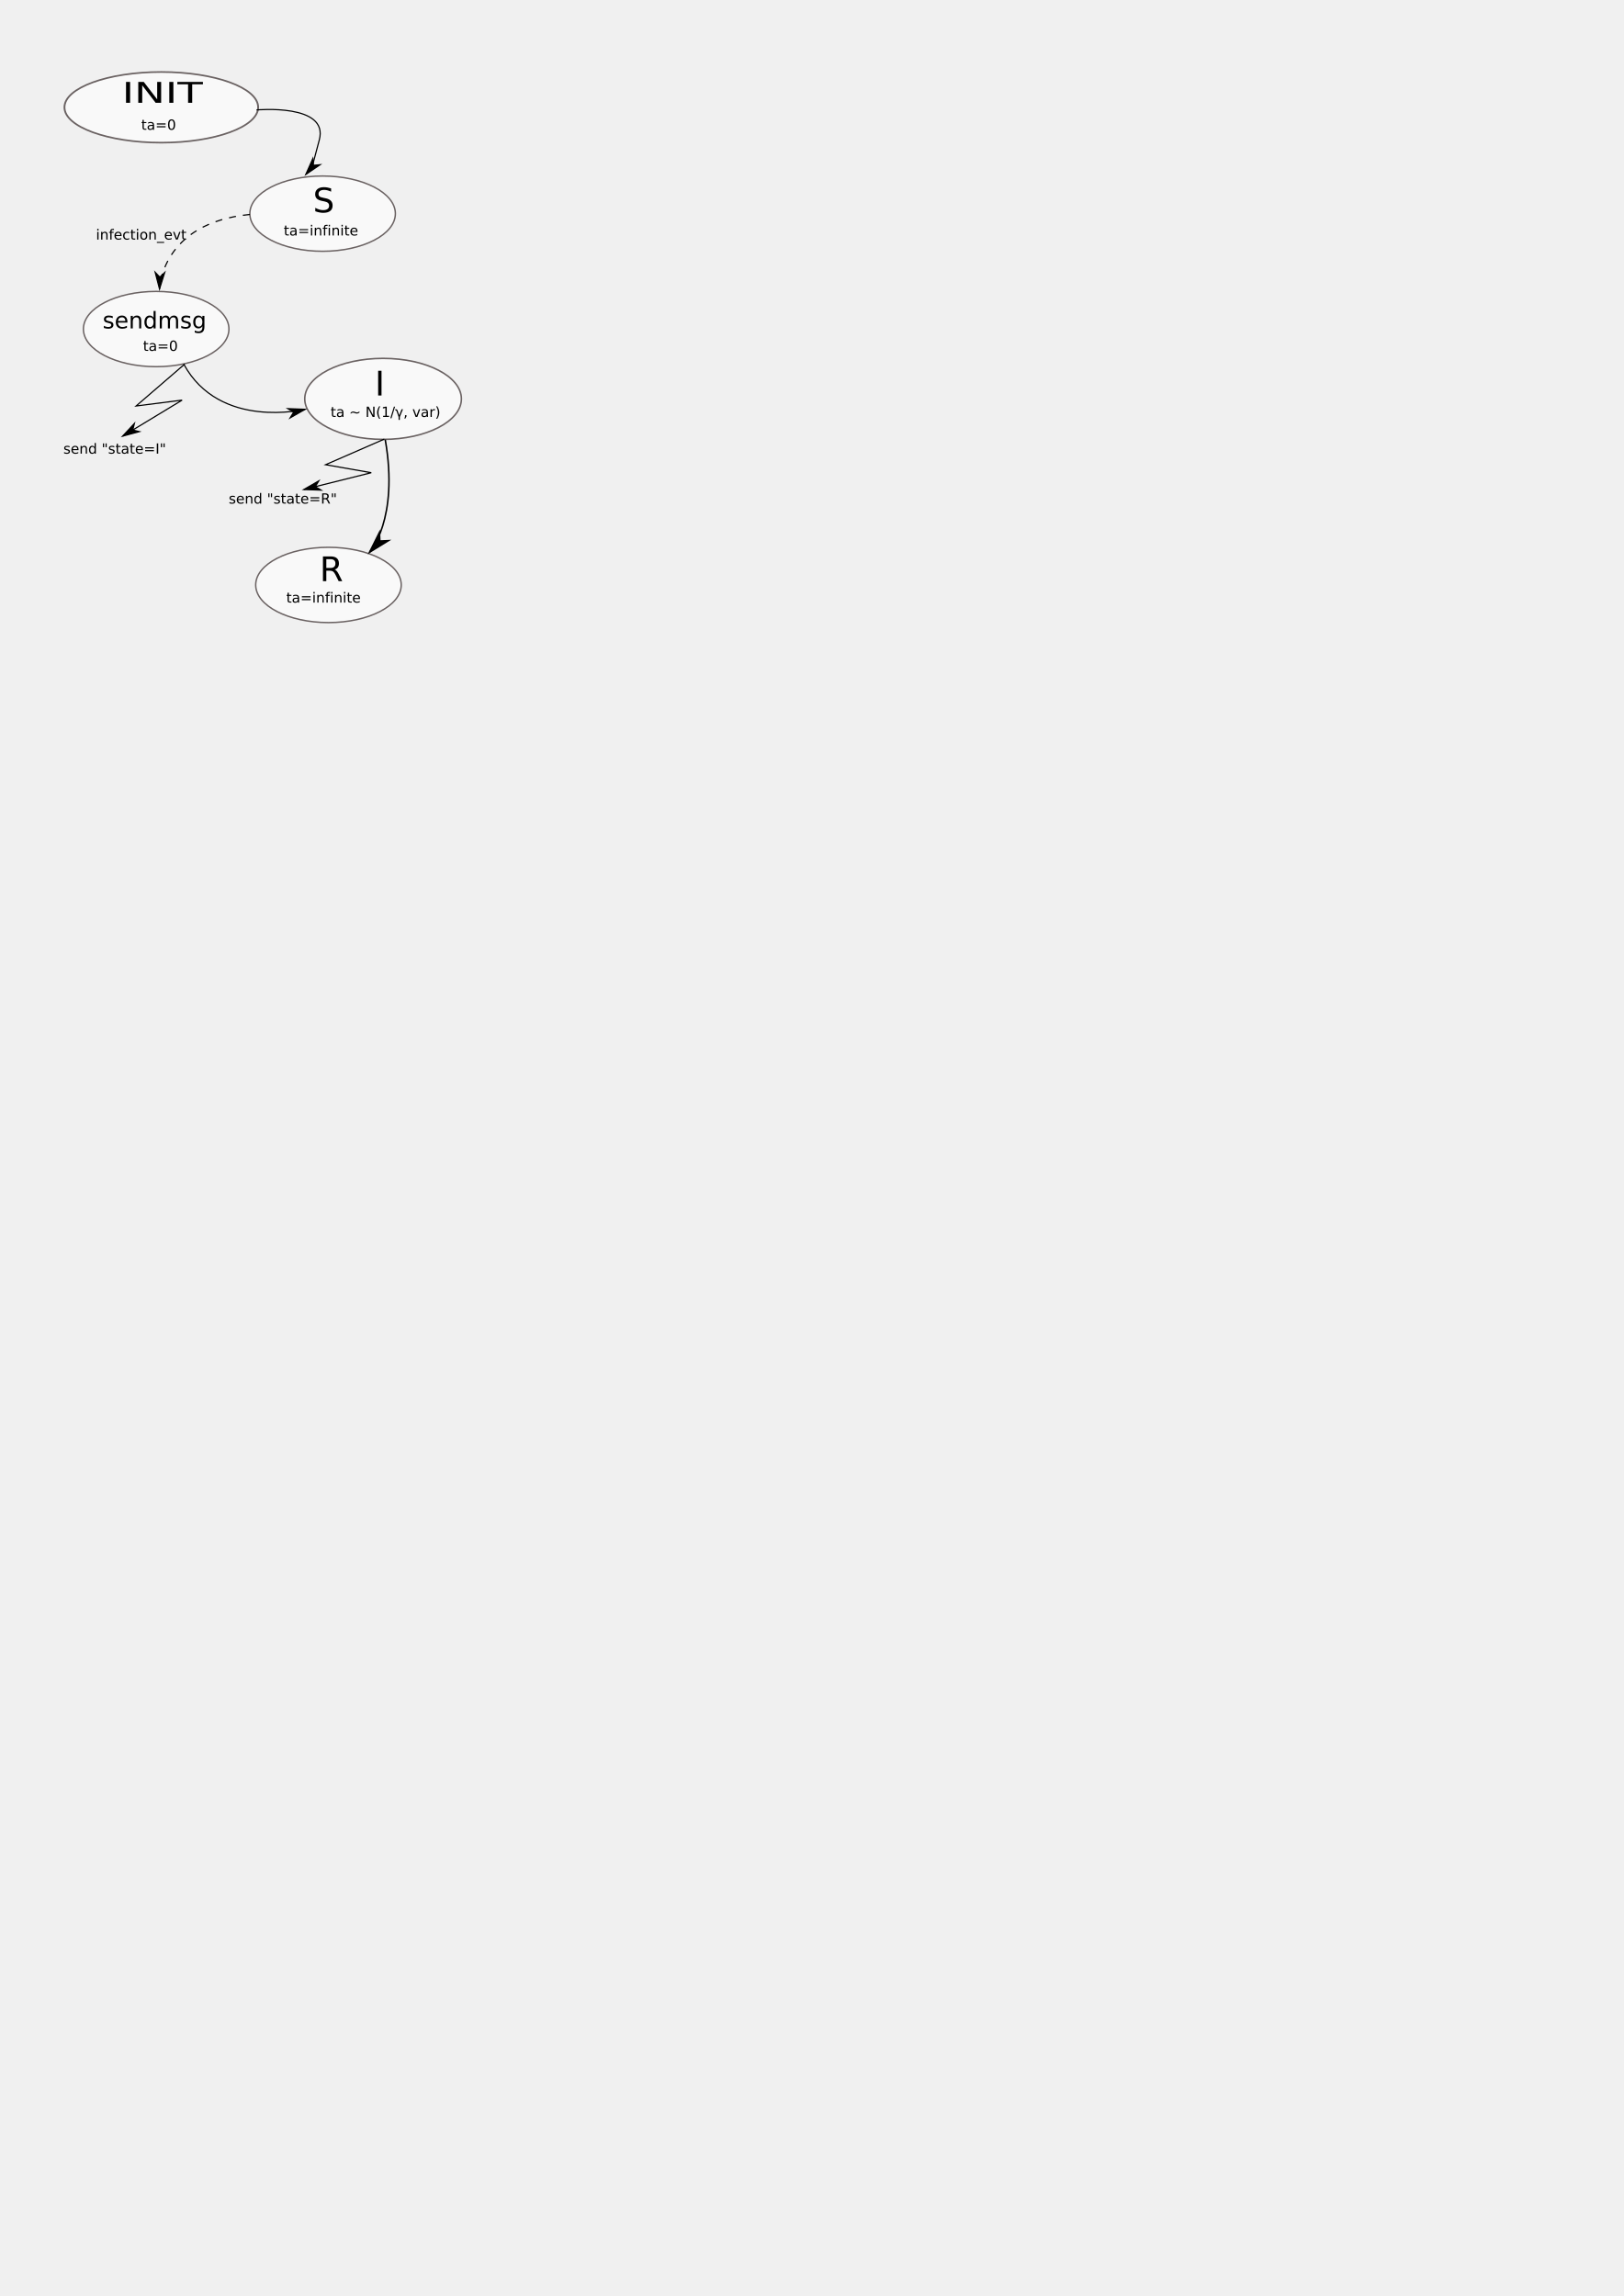
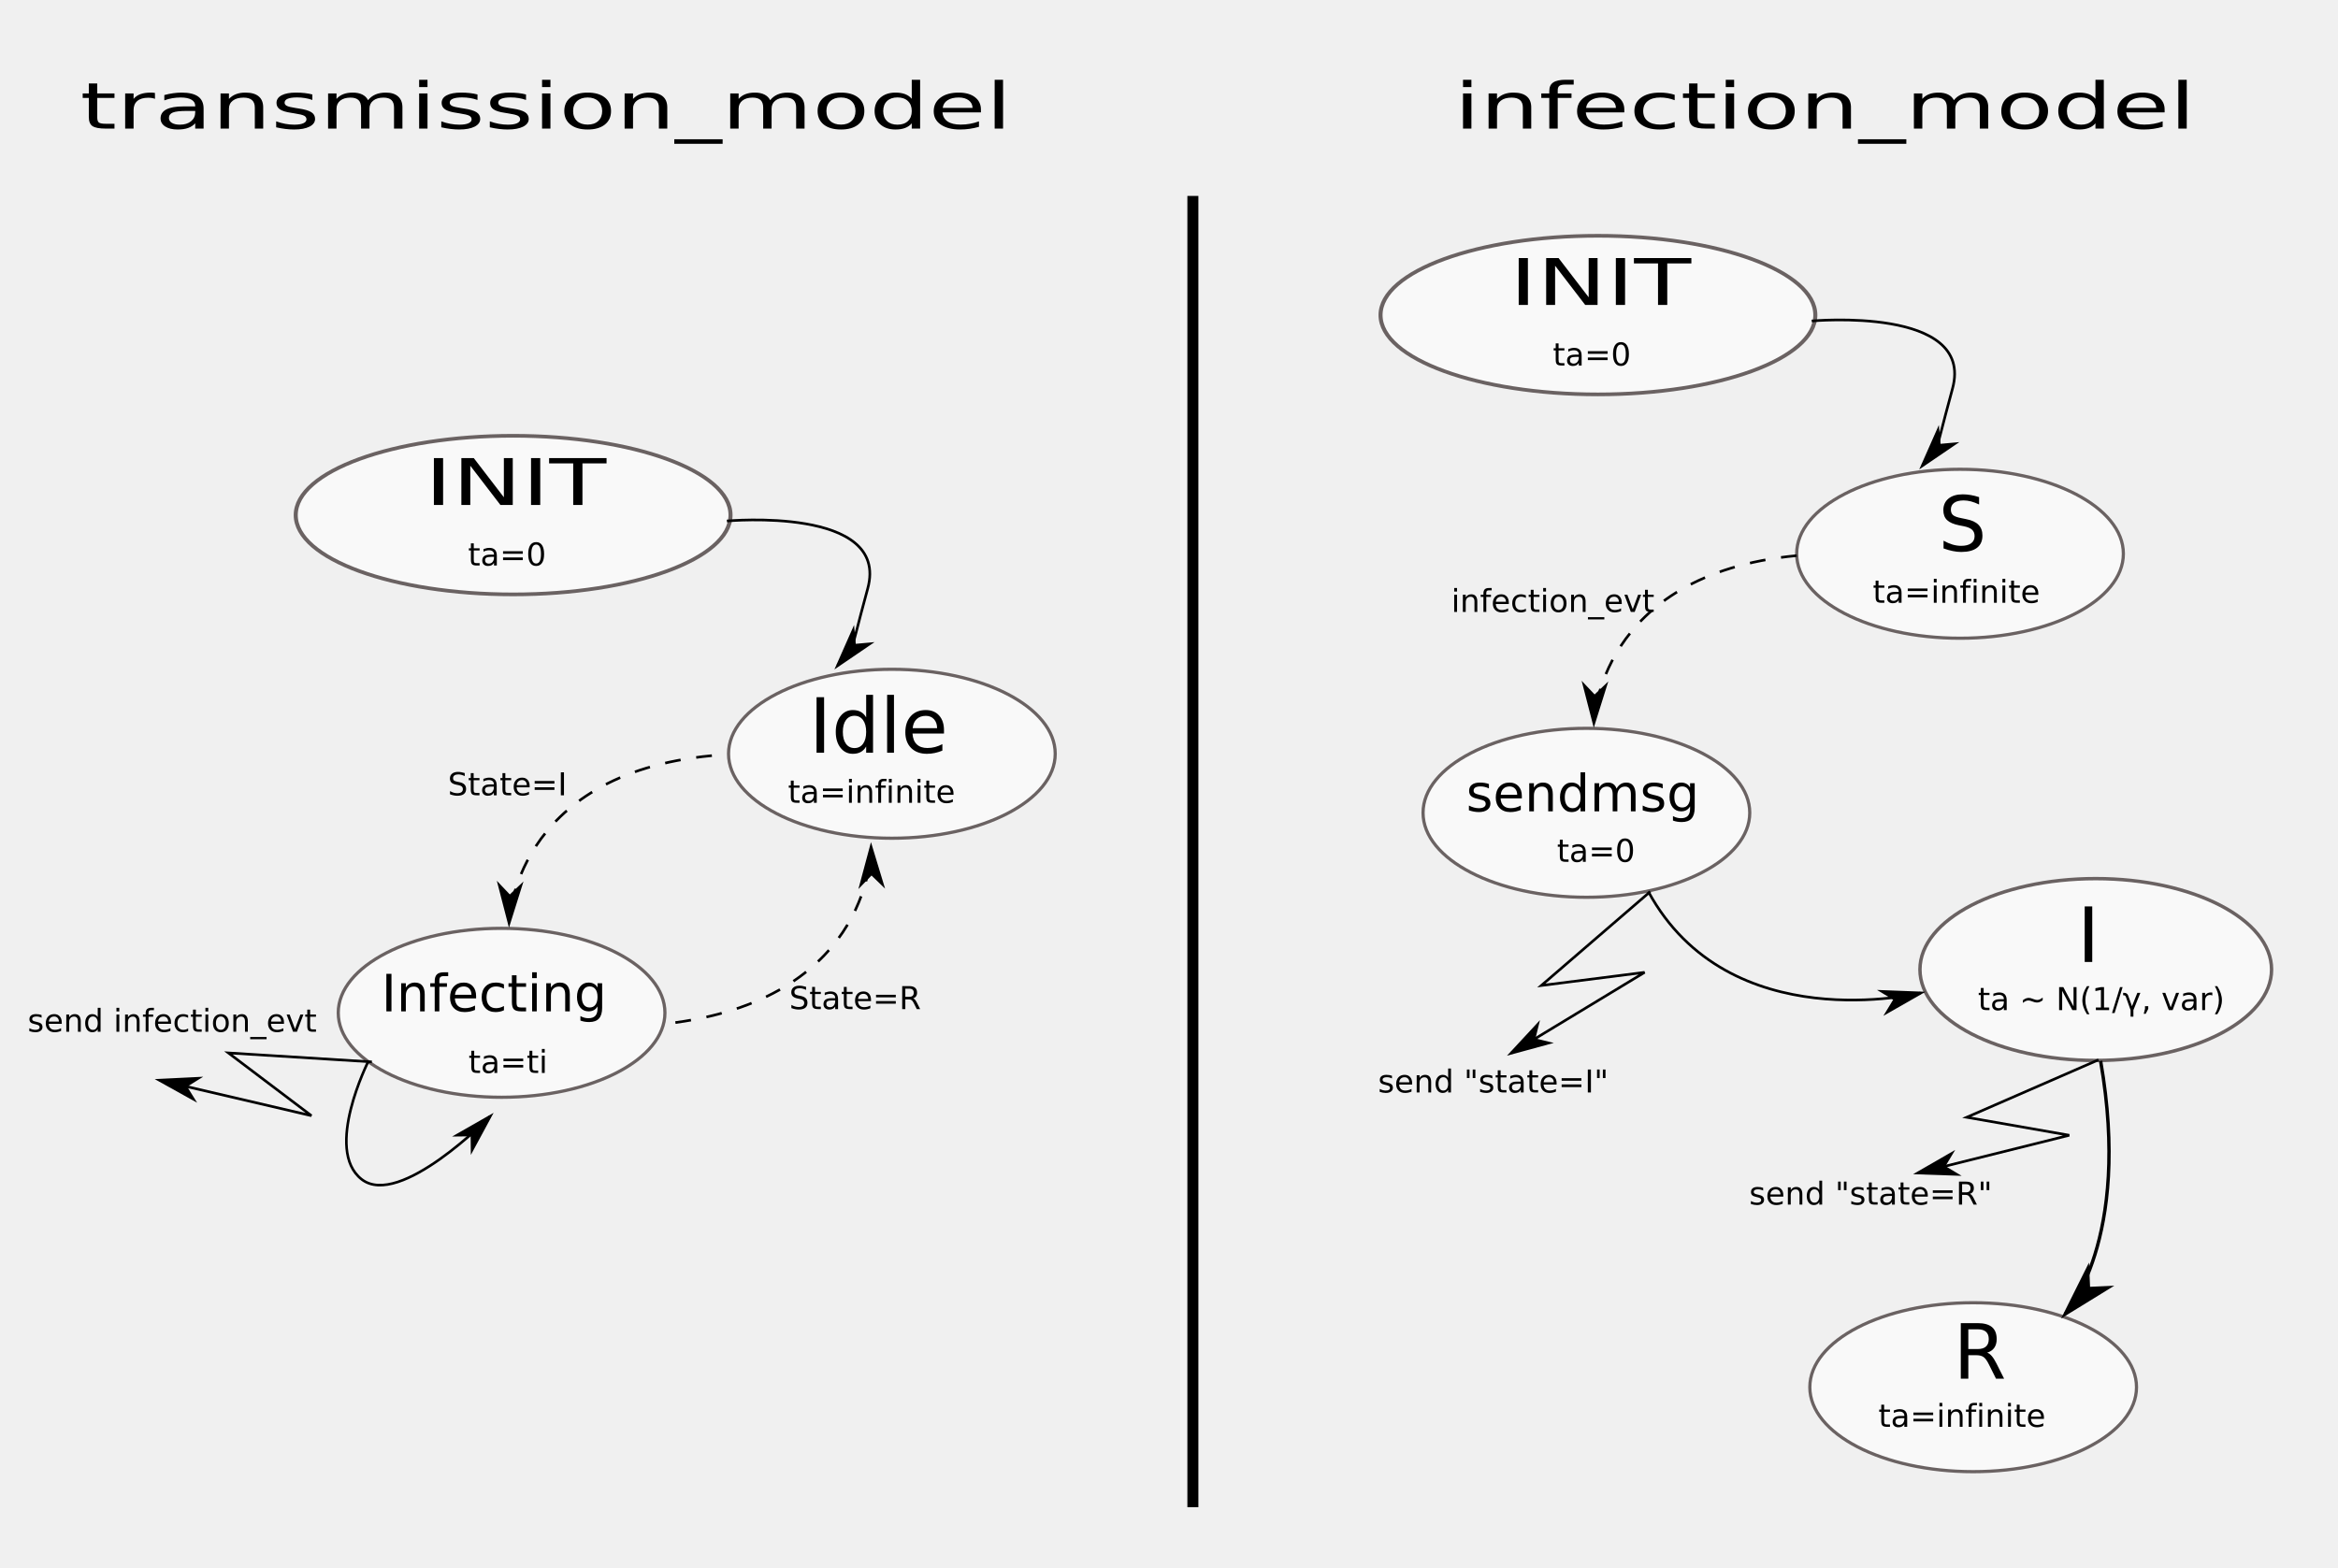
- <svg xmlns="http://www.w3.org/2000/svg" width="210mm" height="297mm" id="svg2" version="1.1">
+ <svg xmlns="http://www.w3.org/2000/svg" width="1276.299" height="856.063" id="svg2" version="1.1">
  <defs id="defs4">
-     <marker orient="auto" refY="0.0" refX="0.0" id="Arrow1Lend" style="overflow:visible;">
-       <path id="path3770" d="M 0.0,0.0 L 5.0,-5.0 L -12.5,0.0 L 5.0,5.0 L 0.0,0.0 z " style="fill-rule:evenodd;stroke:#000000;stroke-width:1.0pt;marker-start:none;" transform="scale(0.8) rotate(180) translate(12.5,0)" />
+     <marker orient="auto" refY="0" refX="0" id="Arrow1Lend" style="overflow:visible">
+       <path id="path3770" d="M 0,0 5,-5 -12.5,0 5,5 0,0 z" style="fill-rule:evenodd;stroke:#000000;stroke-width:1pt;marker-start:none" transform="matrix(-0.8,0,0,-0.8,-10,0)" />
    </marker>
-     <marker orient="auto" refY="0.0" refX="0.0" id="Arrow1Lstart" style="overflow:visible">
-       <path id="path3767" d="M 0.0,0.0 L 5.0,-5.0 L -12.5,0.0 L 5.0,5.0 L 0.0,0.0 z " style="fill-rule:evenodd;stroke:#000000;stroke-width:1.0pt;marker-start:none" transform="scale(0.8) translate(12.5,0)" />
+     <marker orient="auto" refY="0" refX="0" id="Arrow1Lstart" style="overflow:visible">
+       <path id="path3767" d="M 0,0 5,-5 -12.5,0 5,5 0,0 z" style="fill-rule:evenodd;stroke:#000000;stroke-width:1pt;marker-start:none" transform="matrix(0.8,0,0,0.8,10,0)" />
    </marker>
-     <marker orient="auto" refY="0.0" refX="0.0" id="Arrow2Lend" style="overflow:visible;">
-       <path id="path3788" style="font-size:12.0;fill-rule:evenodd;stroke-width:0.625;stroke-linejoin:round;" d="M 8.719,4.034 L -2.207,0.016 L 8.719,-4.002 C 6.973,-1.63 6.983,1.616 8.719,4.034 z " transform="scale(1.1) rotate(180) translate(1,0)" />
+     <marker orient="auto" refY="0" refX="0" id="Arrow2Lend" style="overflow:visible">
+       <path id="path3788" style="font-size:12px;fill-rule:evenodd;stroke-width:0.625;stroke-linejoin:round" d="M 8.719,4.034 -2.207,0.016 8.719,-4.002 c -1.745,2.372 -1.735,5.617 -6e-7,8.035 z" transform="matrix(-1.1,0,0,-1.1,-1.1,0)" />
    </marker>
    <marker orient="auto" refY="0" refX="0" id="Arrow1Lend-0" style="overflow:visible">
      <path id="path3770-7" d="M 0,0 5,-5 -12.5,0 5,5 0,0 z" style="fill-rule:evenodd;stroke:#000000;stroke-width:1pt;marker-start:none" transform="matrix(-0.8,0,0,-0.8,-10,0)" />
    </marker>
+     <marker orient="auto" refY="0" refX="0" id="Arrow1Lend-01" style="overflow:visible">
+       <path id="path3770-0" d="M 0,0 5,-5 -12.5,0 5,5 0,0 z" style="fill-rule:evenodd;stroke:#000000;stroke-width:1pt;marker-start:none" transform="matrix(-0.8,0,0,-0.8,-10,0)" />
+     </marker>
+     <marker orient="auto" refY="0" refX="0" id="marker6016" style="overflow:visible">
+       <path id="path6018" d="M 0,0 5,-5 -12.5,0 5,5 0,0 z" style="fill-rule:evenodd;stroke:#000000;stroke-width:1pt;marker-start:none" transform="matrix(-0.8,0,0,-0.8,-10,0)" />
+     </marker>
+     <marker orient="auto" refY="0" refX="0" id="Arrow1Lend-4" style="overflow:visible">
+       <path id="path3770-1" d="M 0,0 5,-5 -12.5,0 5,5 0,0 z" style="fill-rule:evenodd;stroke:#000000;stroke-width:1pt;marker-start:none" transform="matrix(-0.8,0,0,-0.8,-10,0)" />
+     </marker>
+     <marker orient="auto" refY="0" refX="0" id="Arrow1Lend-45" style="overflow:visible">
+       <path id="path3770-6" d="M 0,0 5,-5 -12.5,0 5,5 0,0 z" style="fill-rule:evenodd;stroke:#000000;stroke-width:1pt;marker-start:none" transform="matrix(-0.8,0,0,-0.8,-10,0)" />
+     </marker>
  </defs>
-   <g id="layer1">
-     <path style="opacity:0.592;fill:#ffffff;fill-opacity:1;stroke:#0e0000;stroke-width:1.215;stroke-linejoin:miter;stroke-miterlimit:4;stroke-opacity:1;stroke-dasharray:none;stroke-dashoffset:0" id="path2820" d="m 228.294,113.93 a 65.155,26.264 0 1 1 -130.31,0 65.155,26.264 0 1 1 130.31,0 z" transform="matrix(0.7265822,0,0,0.6577009,-39.68247,-22.4651)" />
-     <text xml:space="preserve" style="font-size:16.855px;font-style:normal;font-weight:normal;fill:#000000;fill-opacity:1;stroke:none;font-family:Bitstream Vera Sans" x="49.538" y="60.479" id="text2822" transform="scale(1.203341,0.8310194)">
-       <tspan id="tspan2824" x="49.538" y="60.479">INIT</tspan>
+   <g id="layer1" transform="translate(-715.087,171.4816)">
+     <g id="g6480">
+       <path transform="matrix(1.821422,0,0,1.648748,1290.244,-187.2854)" d="m 228.294,113.93 a 65.155,26.264 0 1 1 -130.31,0 65.155,26.264 0 1 1 130.31,0 z" id="path2820" style="opacity:0.592;fill:#ffffff;fill-opacity:1;stroke:#0e0000;stroke-width:1.215;stroke-linejoin:miter;stroke-miterlimit:4;stroke-opacity:1;stroke-dasharray:none;stroke-dashoffset:0" />
+       <text transform="scale(1.203341,0.8310194)" id="text2822" y="-5.991" x="1279.069" style="font-size:42.253px;font-style:normal;font-weight:normal;fill:#000000;fill-opacity:1;stroke:none;font-family:Bitstream Vera Sans" xml:space="preserve">
+         <tspan y="-5.991" x="1279.069" id="tspan2824">INIT</tspan>
+       </text>
+       <text id="text2826" y="28.097" x="1562.749" style="font-size:17.219px;font-style:normal;font-weight:normal;fill:#000000;fill-opacity:1;stroke:none;font-family:Bitstream Vera Sans" xml:space="preserve">
+         <tspan y="28.097" x="1562.749" id="tspan2828">ta=0</tspan>
+       </text>
+       <path transform="matrix(1.43489,0,0,1.43489,1348.436,-205.6154)" d="m 366.429,234.505 a 62.143,32.143 0 1 1 -124.286,0 62.143,32.143 0 1 1 124.286,0 z" id="path2830" style="opacity:0.592;fill:#ffffff;fill-opacity:1;stroke:#0e0000;stroke-width:1.215;stroke-linejoin:miter;stroke-miterlimit:4;stroke-opacity:1;stroke-dasharray:none;stroke-dashoffset:0" />
+       <text id="text2832" y="129.298" x="1773.195" style="font-size:41.61px;font-style:normal;font-weight:normal;fill:#000000;fill-opacity:1;stroke:none;font-family:Bitstream Vera Sans" xml:space="preserve">
+         <tspan y="129.298" x="1773.195" id="tspan2834">S</tspan>
+       </text>
+       <text id="text2826-9" y="157.64" x="1737.394" style="font-size:17.219px;font-style:normal;font-weight:normal;fill:#000000;fill-opacity:1;stroke:none;font-family:Bitstream Vera Sans" xml:space="preserve">
+         <tspan y="157.64" x="1737.394" id="tspan2828-8">ta=infinite</tspan>
+       </text>
+       <path d="m 366.429,234.505 a 62.143,32.143 0 1 1 -124.286,0 62.143,32.143 0 1 1 124.286,0 z" id="path2830-0" style="opacity:0.592;fill:#ffffff;fill-opacity:1;stroke:#0e0000;stroke-width:1.215;stroke-linejoin:miter;stroke-miterlimit:4;stroke-opacity:1;stroke-dasharray:none;stroke-dashoffset:0" transform="matrix(1.43489,0,0,1.43489,1144.476,-64.17623)" />
+       <text id="text2832-4" y="271.523" x="1515.444" style="font-size:28.076px;font-style:normal;font-weight:normal;fill:#000000;fill-opacity:1;stroke:none;font-family:Bitstream Vera Sans" xml:space="preserve">
+         <tspan y="271.523" x="1515.444" id="tspan2834-2">sendmsg</tspan>
+       </text>
+       <text id="text2826-9-9" y="299.079" x="1565.002" style="font-size:17.219px;font-style:normal;font-weight:normal;fill:#000000;fill-opacity:1;stroke:none;font-family:Bitstream Vera Sans" xml:space="preserve">
+         <tspan y="299.079" x="1565.002" id="tspan2828-8-6">ta=0</tspan>
+       </text>
+       <path d="m 366.429,234.505 a 62.143,32.143 0 1 1 -124.286,0 62.143,32.143 0 1 1 124.286,0 z" id="path2830-5" style="opacity:0.592;fill:#ffffff;fill-opacity:1;stroke:#0e0000;stroke-width:1.215;stroke-linejoin:miter;stroke-miterlimit:4;stroke-opacity:1;stroke-dasharray:none;stroke-dashoffset:0" transform="matrix(1.544422,0,0,1.544422,1389.202,-4.28121)" />
+       <text id="text2832-44" y="353.756" x="1849.039" style="font-size:41.61px;font-style:normal;font-weight:normal;fill:#000000;fill-opacity:1;stroke:none;font-family:Bitstream Vera Sans" xml:space="preserve">
+         <tspan y="353.756" x="1849.039" id="tspan2834-9">I</tspan>
+       </text>
+       <text id="text2826-9-93" y="380.048" x="1794.79" style="font-size:17.219px;font-style:normal;font-weight:normal;fill:#000000;fill-opacity:1;stroke:none;font-family:Bitstream Vera Sans" xml:space="preserve">
+         <tspan y="380.048" x="1794.79" id="tspan2828-8-60">ta ~ N(1/γ, var)</tspan>
+       </text>
+       <path d="m 366.429,234.505 a 62.143,32.143 0 1 1 -124.286,0 62.143,32.143 0 1 1 124.286,0 z" id="path2830-5-6" style="opacity:0.592;fill:#ffffff;fill-opacity:1;stroke:#0e0000;stroke-width:1.215;stroke-linejoin:miter;stroke-miterlimit:4;stroke-opacity:1;stroke-dasharray:none;stroke-dashoffset:0" transform="matrix(1.43489,0,0,1.43489,1355.61,249.4497)" />
+       <text id="text2832-44-8" y="581.289" x="1781.395" style="font-size:41.61px;font-style:normal;font-weight:normal;fill:#000000;fill-opacity:1;stroke:none;font-family:Bitstream Vera Sans" xml:space="preserve">
+         <tspan y="581.289" x="1781.395" id="tspan2834-9-9">R</tspan>
+       </text>
+       <text id="text2826-9-93-0" y="607.58" x="1740.469" style="font-size:17.219px;font-style:normal;font-weight:normal;fill:#000000;fill-opacity:1;stroke:none;font-family:Bitstream Vera Sans" xml:space="preserve">
+         <tspan y="607.58" x="1740.469" id="tspan2828-8-60-6">ta=infinite</tspan>
+       </text>
+       <path id="path2988" d="m 1695.884,131.898 c -108.642,10.249 -110.692,91.218 -110.692,91.218" style="fill:none;stroke:#000000;stroke-width:1.435;stroke-linecap:butt;stroke-linejoin:miter;stroke-miterlimit:4;stroke-opacity:1;stroke-dasharray:8.609, 8.609;stroke-dashoffset:0;marker-end:url(#Arrow1Lend)" />
+       <path id="path2990" d="m 1614.915,315.359 c 44.072,80.969 148.614,55.346 148.614,55.346" style="fill:none;stroke:#000000;stroke-width:1.435px;stroke-linecap:butt;stroke-linejoin:miter;stroke-opacity:1;marker-end:url(#Arrow1Lend)" />
+       <path id="path4782" d="m 1704.083,3.783 c 0,0 89.168,-8.199 76.869,36.897 -12.299,45.097 -6.149,29.723 -16.399,42.022" style="fill:none;stroke:#000000;stroke-width:1.435px;stroke-linecap:butt;stroke-linejoin:miter;stroke-opacity:1;marker-end:url(#Arrow1Lend)" />
+       <path id="path5348" d="m 1861.796,407.808 c 17.128,98.292 -19.142,137.954 -19.142,137.954" style="fill:none;stroke:#000000;stroke-width:1.845px;stroke-linecap:butt;stroke-linejoin:miter;stroke-opacity:1;marker-end:url(#Arrow1Lend)" />
+       <text id="text5538" y="162.646" x="1507.299" style="font-size:17.219px;font-style:normal;font-weight:normal;fill:#000000;fill-opacity:1;stroke:none;font-family:Bitstream Vera Sans" xml:space="preserve">
+         <tspan y="162.646" x="1507.299" id="tspan5540">infection_evt</tspan>
+       </text>
+       <path id="path5542" d="m 1615.94,315.359 -59.446,51.246 56.371,-7.174 -72.769,44.072" style="fill:none;stroke:#000000;stroke-width:1.435px;stroke-linecap:butt;stroke-linejoin:miter;stroke-opacity:1;marker-end:url(#Arrow1Lend)" />
+       <text id="text5920" y="425.026" x="1467.327" style="font-size:17.219px;font-style:normal;font-weight:normal;fill:#000000;fill-opacity:1;stroke:none;font-family:Bitstream Vera Sans" xml:space="preserve">
+         <tspan y="425.026" x="1467.327" id="tspan5922">send "state=I"</tspan>
+       </text>
+       <path id="path5542-1" d="m 1860.646,407.188 -71.941,31.376 55.971,9.816 -82.547,20.582" style="fill:none;stroke:#000000;stroke-width:1.435px;stroke-linecap:butt;stroke-linejoin:miter;stroke-opacity:1;marker-end:url(#Arrow1Lend)" />
+       <text id="text5920-6" y="486.246" x="1669.948" style="font-size:17.219px;font-style:normal;font-weight:normal;fill:#000000;fill-opacity:1;stroke:none;font-family:Bitstream Vera Sans" xml:space="preserve">
+         <tspan y="486.246" x="1669.948" id="tspan5922-4">send "state=R"</tspan>
+       </text>
+     </g>
+     <g id="g6452">
+       <path transform="matrix(1.821422,0,0,1.648748,698.0555,-78.08288)" d="m 228.294,113.93 a 65.155,26.264 0 1 1 -130.31,0 65.155,26.264 0 1 1 130.31,0 z" id="path2820-8" style="opacity:0.592;fill:#ffffff;fill-opacity:1;stroke:#0e0000;stroke-width:1.215;stroke-linejoin:miter;stroke-miterlimit:4;stroke-opacity:1;stroke-dasharray:none;stroke-dashoffset:0" />
+       <text transform="scale(1.203341,0.8310194)" id="text2822-2" y="125.417" x="786.949" style="font-size:42.253px;font-style:normal;font-weight:normal;fill:#000000;fill-opacity:1;stroke:none;font-family:Bitstream Vera Sans" xml:space="preserve">
+         <tspan y="125.417" x="786.949" id="tspan2824-6">INIT</tspan>
+       </text>
+       <text id="text2826-3" y="137.299" x="970.561" style="font-size:17.219px;font-style:normal;font-weight:normal;fill:#000000;fill-opacity:1;stroke:none;font-family:Bitstream Vera Sans" xml:space="preserve">
+         <tspan y="137.299" x="970.561" id="tspan2828-6">ta=0</tspan>
+       </text>
+       <path transform="matrix(1.43489,0,0,1.43489,765.3386,-96.4129)" d="m 366.429,234.505 a 62.143,32.143 0 1 1 -124.286,0 62.143,32.143 0 1 1 124.286,0 z" id="path2830-59" style="opacity:0.592;fill:#ffffff;fill-opacity:1;stroke:#0e0000;stroke-width:1.215;stroke-linejoin:miter;stroke-miterlimit:4;stroke-opacity:1;stroke-dasharray:none;stroke-dashoffset:0" />
+       <text id="text2832-3" y="239.511" x="1156.763" style="font-size:41.61px;font-style:normal;font-weight:normal;fill:#000000;fill-opacity:1;stroke:none;font-family:Bitstream Vera Sans" xml:space="preserve">
+         <tspan y="239.511" x="1156.763" id="tspan2834-3">Idle</tspan>
+       </text>
+       <text id="text2826-9-0" y="266.842" x="1145.205" style="font-size:17.219px;font-style:normal;font-weight:normal;fill:#000000;fill-opacity:1;stroke:none;font-family:Bitstream Vera Sans" xml:space="preserve">
+         <tspan y="266.842" x="1145.205" id="tspan2828-8-68">ta=infinite</tspan>
+       </text>
+       <path d="m 366.429,234.505 a 62.143,32.143 0 1 1 -124.286,0 62.143,32.143 0 1 1 124.286,0 z" id="path2830-0-5" style="opacity:0.592;fill:#ffffff;fill-opacity:1;stroke:#0e0000;stroke-width:1.215;stroke-linejoin:miter;stroke-miterlimit:4;stroke-opacity:1;stroke-dasharray:none;stroke-dashoffset:0" transform="matrix(1.43489,0,0,1.43489,552.2879,45.02627)" />
+       <text id="text2832-4-6" y="380.726" x="923.255" style="font-size:28.076px;font-style:normal;font-weight:normal;fill:#000000;fill-opacity:1;stroke:none;font-family:Bitstream Vera Sans" xml:space="preserve">
+         <tspan y="380.726" x="923.255" id="tspan2834-2-9">Infecting</tspan>
+       </text>
+       <text id="text2826-9-9-2" y="414.342" x="970.793" style="font-size:17.219px;font-style:normal;font-weight:normal;fill:#000000;fill-opacity:1;stroke:none;font-family:Bitstream Vera Sans" xml:space="preserve">
+         <tspan y="414.342" x="970.793" id="tspan2828-8-6-5">ta=ti</tspan>
+       </text>
+       <path id="path2988-1" d="m 1103.696,241.101 c -108.642,10.249 -110.691,91.218 -110.691,91.218" style="fill:none;stroke:#000000;stroke-width:1.435;stroke-linecap:butt;stroke-linejoin:miter;stroke-miterlimit:4;stroke-opacity:1;stroke-dasharray:8.609, 8.609;stroke-dashoffset:0;marker-end:url(#Arrow1Lend)" />
+       <path id="path4782-6" d="m 1111.895,112.986 c 0,0 89.168,-8.199 76.869,36.897 -12.299,45.097 -6.149,29.723 -16.399,42.022" style="fill:none;stroke:#000000;stroke-width:1.435px;stroke-linecap:butt;stroke-linejoin:miter;stroke-opacity:1;marker-end:url(#Arrow1Lend)" />
+       <text id="text5538-0" y="262.757" x="959.557" style="font-size:17.219px;font-style:normal;font-weight:normal;fill:#000000;fill-opacity:1;stroke:none;font-family:Bitstream Vera Sans" xml:space="preserve">
+         <tspan y="262.757" x="959.557" id="tspan5540-4">State=I</tspan>
+       </text>
+       <path id="path2988-1-6" d="m 1083.776,386.85 c 108.124,-14.739 106.819,-95.724 106.819,-95.724" style="fill:none;stroke:#000000;stroke-width:1.435;stroke-linecap:butt;stroke-linejoin:miter;stroke-miterlimit:4;stroke-opacity:1;stroke-dasharray:8.609, 8.609;stroke-dashoffset:0;marker-end:url(#Arrow1Lend)" />
+       <text id="text5538-0-4" y="379.493" x="1145.907" style="font-size:17.219px;font-style:normal;font-weight:normal;fill:#000000;fill-opacity:1;stroke:none;font-family:Bitstream Vera Sans" xml:space="preserve">
+         <tspan y="379.493" x="1145.907" id="tspan5540-4-8">State=R</tspan>
+       </text>
+       <path id="path6145" d="m 916.267,407.783 c 0,0 -24.533,48.487 -3.754,64.65 20.78,16.162 70.116,-34.345 70.116,-34.345" style="fill:none;stroke:#000000;stroke-width:1.414px;stroke-linecap:butt;stroke-linejoin:miter;stroke-opacity:1;marker-end:url(#Arrow1Lend-4)" />
+       <path id="path5542-1-5" d="m 918.092,408.321 -78.332,-4.897 45.33,34.268 -82.847,-19.341" style="fill:none;stroke:#000000;stroke-width:1.435px;stroke-linecap:butt;stroke-linejoin:miter;stroke-opacity:1;marker-end:url(#Arrow1Lend)" />
+       <text id="text5538-2" y="391.878" x="730.154" style="font-size:17.219px;font-style:normal;font-weight:normal;fill:#000000;fill-opacity:1;stroke:none;font-family:Bitstream Vera Sans" xml:space="preserve">
+         <tspan y="391.878" x="730.154" id="tspan5540-0">send infection_evt</tspan>
+       </text>
+     </g>
+     <text xml:space="preserve" style="font-size:42.253px;font-style:normal;font-weight:normal;fill:#000000;fill-opacity:1;stroke:none;font-family:Bitstream Vera Sans" x="1253.97" y="-121.856" id="text2822-9" transform="scale(1.203341,0.8310194)">
+       <tspan id="tspan2824-1" x="1253.97" y="-121.856">infection_model</tspan>
    </text>
-     <text xml:space="preserve" style="font-size:6.869px;font-style:normal;font-weight:normal;fill:#000000;fill-opacity:1;stroke:none;font-family:Bitstream Vera Sans" x="69.022" y="63.453" id="text2826">
-       <tspan id="tspan2828" x="69.022" y="63.453">ta=0</tspan>
+     <text xml:space="preserve" style="font-size:42.253px;font-style:normal;font-weight:normal;fill:#000000;fill-opacity:1;stroke:none;font-family:Bitstream Vera Sans" x="630.624" y="-121.856" id="text2822-9-9" transform="scale(1.203341,0.8310194)">
+       <tspan id="tspan2824-1-6" x="630.624" y="-121.856">transmission_model</tspan>
    </text>
-     <path style="opacity:0.592;fill:#ffffff;fill-opacity:1;stroke:#0e0000;stroke-width:1.215;stroke-linejoin:miter;stroke-miterlimit:4;stroke-opacity:1;stroke-dasharray:none;stroke-dashoffset:0" id="path2830" d="m 366.429,234.505 a 62.143,32.143 0 1 1 -124.286,0 62.143,32.143 0 1 1 124.286,0 z" transform="matrix(0.5723909,0,0,0.5723909,-16.46928,-29.77711)" />
-     <text xml:space="preserve" style="font-size:16.599px;font-style:normal;font-weight:normal;fill:#000000;fill-opacity:1;stroke:none;font-family:Bitstream Vera Sans" x="152.971" y="103.823" id="text2832">
-       <tspan id="tspan2834" x="152.971" y="103.823">S</tspan>
-     </text>
-     <text xml:space="preserve" style="font-size:6.869px;font-style:normal;font-weight:normal;fill:#000000;fill-opacity:1;stroke:none;font-family:Bitstream Vera Sans" x="138.69" y="115.129" id="text2826-9">
-       <tspan id="tspan2828-8" x="138.69" y="115.129">ta=infinite</tspan>
-     </text>
-     <path transform="matrix(0.5723909,0,0,0.5723909,-97.83056,26.64428)" style="opacity:0.592;fill:#ffffff;fill-opacity:1;stroke:#0e0000;stroke-width:1.215;stroke-linejoin:miter;stroke-miterlimit:4;stroke-opacity:1;stroke-dasharray:none;stroke-dashoffset:0" id="path2830-0" d="m 366.429,234.505 a 62.143,32.143 0 1 1 -124.286,0 62.143,32.143 0 1 1 124.286,0 z" />
-     <text xml:space="preserve" style="font-size:11.2px;font-style:normal;font-weight:normal;fill:#000000;fill-opacity:1;stroke:none;font-family:Bitstream Vera Sans" x="50.152" y="160.558" id="text2832-4">
-       <tspan id="tspan2834-2" x="50.152" y="160.558">sendmsg</tspan>
-     </text>
-     <text xml:space="preserve" style="font-size:6.869px;font-style:normal;font-weight:normal;fill:#000000;fill-opacity:1;stroke:none;font-family:Bitstream Vera Sans" x="69.921" y="171.55" id="text2826-9-9">
-       <tspan id="tspan2828-8-6" x="69.921" y="171.55">ta=0</tspan>
-     </text>
-     <path transform="matrix(0.6160844,0,0,0.6160844,-0.207162,50.53696)" style="opacity:0.592;fill:#ffffff;fill-opacity:1;stroke:#0e0000;stroke-width:1.215;stroke-linejoin:miter;stroke-miterlimit:4;stroke-opacity:1;stroke-dasharray:none;stroke-dashoffset:0" id="path2830-5" d="m 366.429,234.505 a 62.143,32.143 0 1 1 -124.286,0 62.143,32.143 0 1 1 124.286,0 z" />
-     <text xml:space="preserve" style="font-size:16.599px;font-style:normal;font-weight:normal;fill:#000000;fill-opacity:1;stroke:none;font-family:Bitstream Vera Sans" x="183.226" y="193.361" id="text2832-44">
-       <tspan id="tspan2834-9" x="183.226" y="193.361">I</tspan>
-     </text>
-     <text xml:space="preserve" style="font-size:6.869px;font-style:normal;font-weight:normal;fill:#000000;fill-opacity:1;stroke:none;font-family:Bitstream Vera Sans" x="161.585" y="203.849" id="text2826-9-93">
-       <tspan id="tspan2828-8-60" x="161.585" y="203.849">ta ~ N(1/γ, var)</tspan>
-     </text>
-     <path transform="matrix(0.5723909,0,0,0.5723909,-13.60732,151.7526)" style="opacity:0.592;fill:#ffffff;fill-opacity:1;stroke:#0e0000;stroke-width:1.215;stroke-linejoin:miter;stroke-miterlimit:4;stroke-opacity:1;stroke-dasharray:none;stroke-dashoffset:0" id="path2830-5-6" d="m 366.429,234.505 a 62.143,32.143 0 1 1 -124.286,0 62.143,32.143 0 1 1 124.286,0 z" />
-     <text xml:space="preserve" style="font-size:16.599px;font-style:normal;font-weight:normal;fill:#000000;fill-opacity:1;stroke:none;font-family:Bitstream Vera Sans" x="156.242" y="284.126" id="text2832-44-8">
-       <tspan id="tspan2834-9-9" x="156.242" y="284.126">R</tspan>
-     </text>
-     <text xml:space="preserve" style="font-size:6.869px;font-style:normal;font-weight:normal;fill:#000000;fill-opacity:1;stroke:none;font-family:Bitstream Vera Sans" x="139.916" y="294.614" id="text2826-9-93-0">
-       <tspan id="tspan2828-8-60-6" x="139.916" y="294.614">ta=infinite</tspan>
-     </text>
-     <path style="fill:none;stroke:#000000;stroke-width:0.572;stroke-linecap:butt;stroke-linejoin:miter;stroke-miterlimit:4;stroke-opacity:1;stroke-dasharray:3.434, 3.434;stroke-dashoffset:0;marker-end:url(#Arrow1Lend)" d="m 122.131,104.86 c -43.338,4.088 -44.156,36.388 -44.156,36.388" id="path2988" />
-     <path style="fill:none;stroke:#000000;stroke-width:0.572px;stroke-linecap:butt;stroke-linejoin:miter;stroke-opacity:1;marker-end:url(#Arrow1Lend)" d="m 89.832,178.045 c 17.581,32.299 59.283,22.078 59.283,22.078" id="path2990" />
-     <path style="fill:none;stroke:#000000;stroke-width:0.572px;stroke-linecap:butt;stroke-linejoin:miter;stroke-opacity:1;marker-end:url(#Arrow1Lend)" d="m 125.402,53.754 c 0,0 35.57,-3.271 30.664,14.719 -4.906,17.989 -2.453,11.857 -6.542,16.763" id="path4782" />
-     <path style="fill:none;stroke:#000000;stroke-width:0.736px;stroke-linecap:butt;stroke-linejoin:miter;stroke-opacity:1;marker-end:url(#Arrow1Lend)" d="m 188.315,214.923 c 6.832,39.21 -7.636,55.031 -7.636,55.031" id="path5348" />
-     <text xml:space="preserve" style="font-size:6.869px;font-style:normal;font-weight:normal;fill:#000000;fill-opacity:1;stroke:none;font-family:Bitstream Vera Sans" x="46.903" y="117.126" id="text5538">
-       <tspan id="tspan5540" x="46.903" y="117.126">infection_evt</tspan>
-     </text>
-     <path style="fill:none;stroke:#000000;stroke-width:0.572px;stroke-linecap:butt;stroke-linejoin:miter;stroke-opacity:1;marker-end:url(#Arrow1Lend)" d="m 90.241,178.045 -23.713,20.443 22.487,-2.862 -29.028,17.581" id="path5542" />
-     <text xml:space="preserve" style="font-size:6.869px;font-style:normal;font-weight:normal;fill:#000000;fill-opacity:1;stroke:none;font-family:Bitstream Vera Sans" x="30.957" y="221.792" id="text5920">
-       <tspan id="tspan5922" x="30.957" y="221.792">send "state=I"</tspan>
-     </text>
-     <path style="fill:none;stroke:#000000;stroke-width:0.572px;stroke-linecap:butt;stroke-linejoin:miter;stroke-opacity:1;marker-end:url(#Arrow1Lend)" d="m 187.856,214.676 -28.698,12.516 22.327,3.916 -32.929,8.21" id="path5542-1" />
-     <text xml:space="preserve" style="font-size:6.869px;font-style:normal;font-weight:normal;fill:#000000;fill-opacity:1;stroke:none;font-family:Bitstream Vera Sans" x="111.785" y="246.213" id="text5920-6">
-       <tspan id="tspan5922-4" x="111.785" y="246.213">send "state=R"</tspan>
-     </text>
+     <path style="fill:none;stroke:#000000;stroke-width:6.002;stroke-linecap:butt;stroke-linejoin:miter;stroke-miterlimit:4;stroke-opacity:1;stroke-dasharray:none" d="m 1366.27,-64.502 0,715.971" id="path6450" />
  </g>
</svg>
